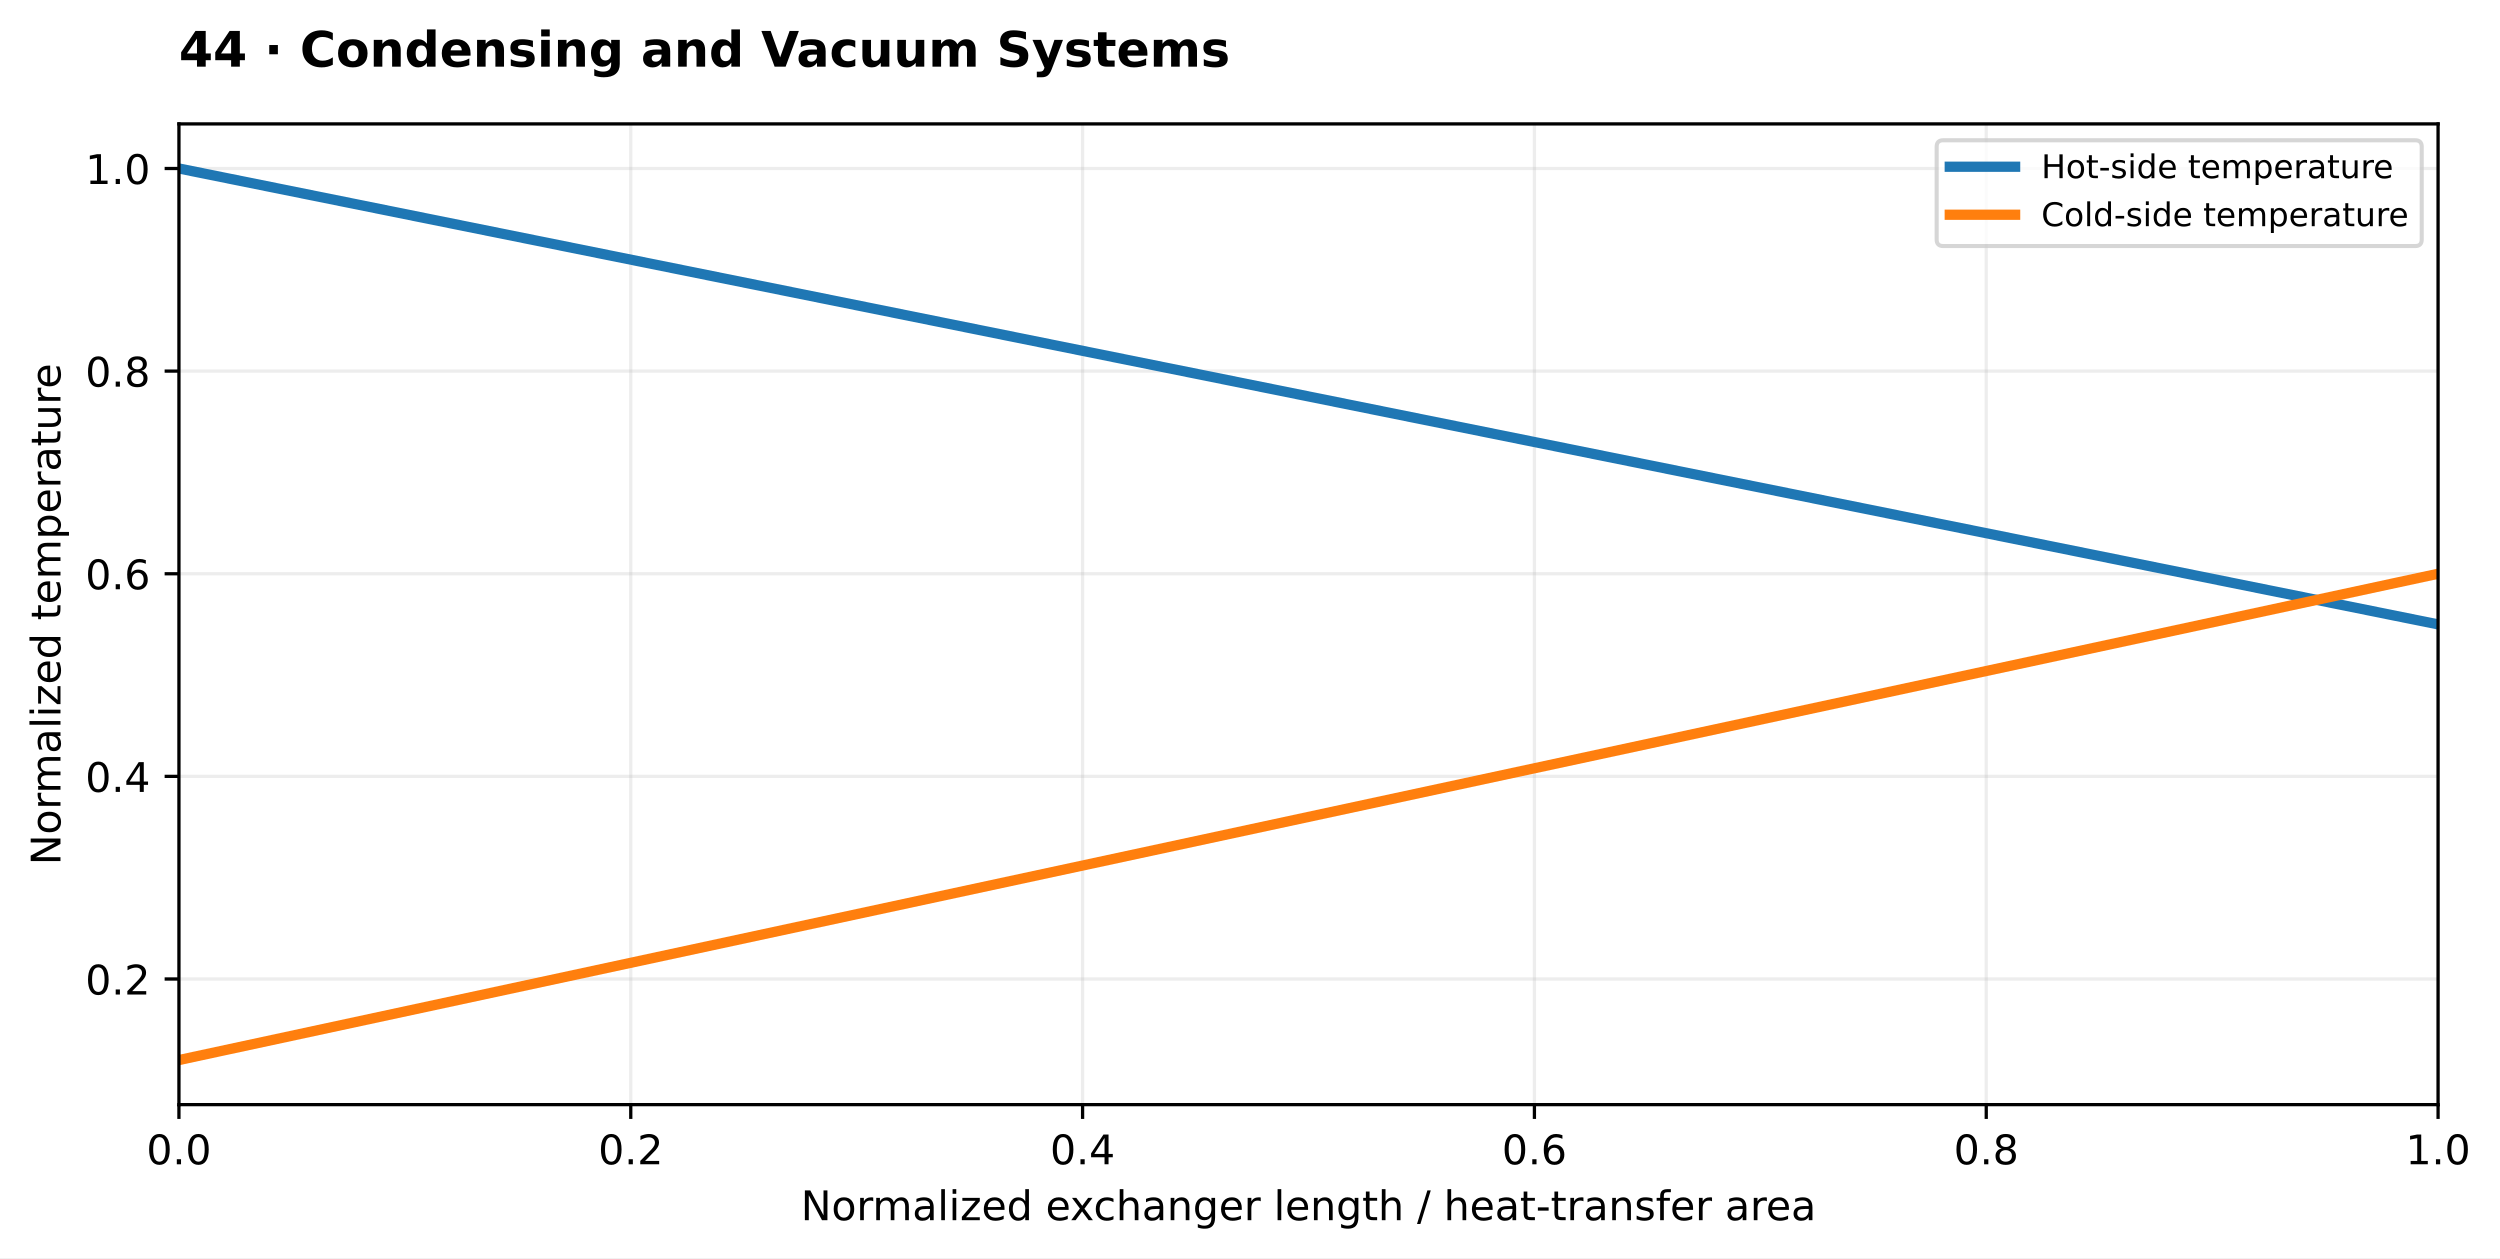
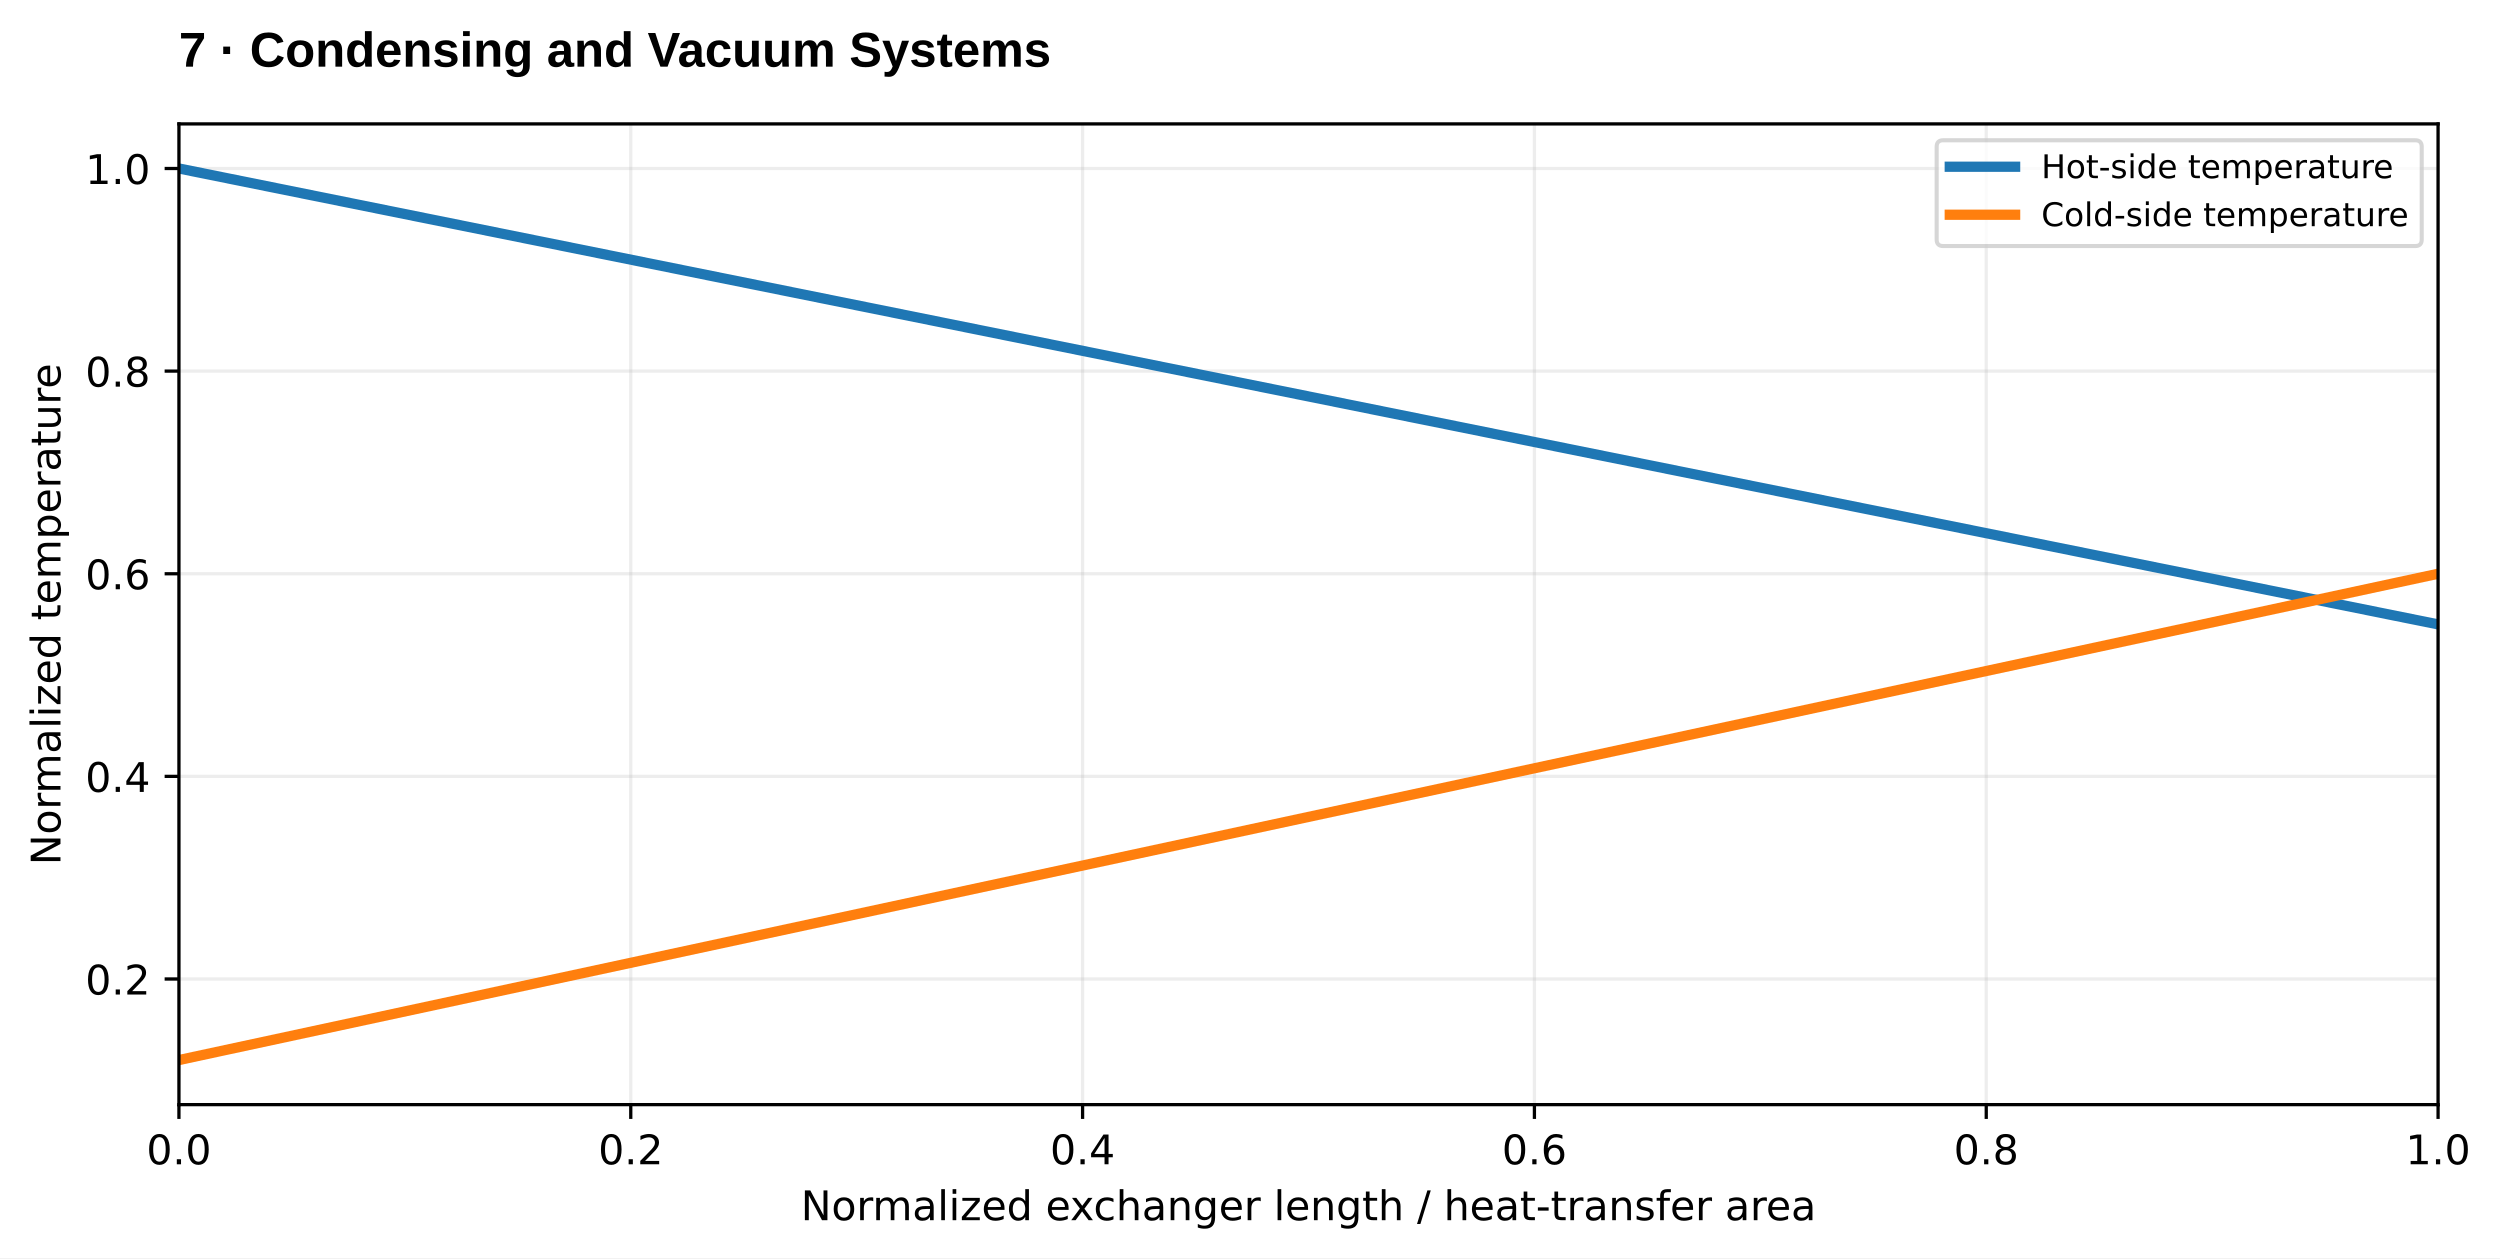
<svg xmlns="http://www.w3.org/2000/svg" xmlns:xlink="http://www.w3.org/1999/xlink" width="611.693pt" height="307.834pt" viewBox="0 0 611.693 307.834" version="1.1">
  <defs>
    <style type="text/css">*{stroke-linejoin: round; stroke-linecap: butt}</style>
  </defs>
  <g id="figure_1">
    <g id="patch_1">
      <path d="M -0 307.834  L 611.693 307.834  L 611.693 0  L -0 0  z " style="fill: #ffffff" />
    </g>
    <g id="axes_1">
      <g id="patch_2">
        <path d="M 43.781 270.278  L 596.541 270.278  L 596.541 30.318  L 43.781 30.318  z " style="fill: #ffffff" />
      </g>
      <g id="matplotlib.axis_1">
        <g id="xtick_1">
          <g id="line2d_1">
            <path d="M 43.781 270.278  L 43.781 30.318  " clip-path="url(#pd50d931dd1)" style="fill: none; stroke: #b0b0b0; stroke-opacity: 0.22; stroke-width: 0.8; stroke-linecap: square" />
          </g>
          <g id="line2d_2">
            <defs>
              <path id="ma961cf6820" d="M 0 0  L 0 3.5  " style="stroke: #000000; stroke-width: 0.8" />
            </defs>
            <g>
              <use xlink:href="#ma961cf6820" x="43.781" y="270.278" style="stroke: #000000; stroke-width: 0.8" />
            </g>
          </g>
          <g id="text_1">
            <g transform="translate(35.82969 284.8766) scale(0.1 -0.1)">
              <defs>
                <path id="DejaVuSans-30" d="M 2034 4250  Q 1547 4250 1301 3770  Q 1056 3291 1056 2328  Q 1056 1369 1301 889  Q 1547 409 2034 409  Q 2525 409 2770 889  Q 3016 1369 3016 2328  Q 3016 3291 2770 3770  Q 2525 4250 2034 4250  z M 2034 4750  Q 2819 4750 3233 4129  Q 3647 3509 3647 2328  Q 3647 1150 3233 529  Q 2819 -91 2034 -91  Q 1250 -91 836 529  Q 422 1150 422 2328  Q 422 3509 836 4129  Q 1250 4750 2034 4750  z " transform="scale(0.015625)" />
                <path id="DejaVuSans-2e" d="M 684 794  L 1344 794  L 1344 0  L 684 0  L 684 794  z " transform="scale(0.015625)" />
              </defs>
              <use xlink:href="#DejaVuSans-30" />
              <use xlink:href="#DejaVuSans-2e" transform="translate(63.62305 0)" />
              <use xlink:href="#DejaVuSans-30" transform="translate(95.41016 0)" />
            </g>
          </g>
        </g>
        <g id="xtick_2">
          <g id="line2d_3">
            <path d="M 154.333 270.278  L 154.333 30.318  " clip-path="url(#pd50d931dd1)" style="fill: none; stroke: #b0b0b0; stroke-opacity: 0.22; stroke-width: 0.8; stroke-linecap: square" />
          </g>
          <g id="line2d_4">
            <g>
              <use xlink:href="#ma961cf6820" x="154.333" y="270.278" style="stroke: #000000; stroke-width: 0.8" />
            </g>
          </g>
          <g id="text_2">
            <g transform="translate(146.3817 284.8766) scale(0.1 -0.1)">
              <defs>
                <path id="DejaVuSans-32" d="M 1228 531  L 3431 531  L 3431 0  L 469 0  L 469 531  Q 828 903 1448 1529  Q 2069 2156 2228 2338  Q 2531 2678 2651 2914  Q 2772 3150 2772 3378  Q 2772 3750 2511 3984  Q 2250 4219 1831 4219  Q 1534 4219 1204 4116  Q 875 4013 500 3803  L 500 4441  Q 881 4594 1212 4672  Q 1544 4750 1819 4750  Q 2544 4750 2975 4387  Q 3406 4025 3406 3419  Q 3406 3131 3298 2873  Q 3191 2616 2906 2266  Q 2828 2175 2409 1742  Q 1991 1309 1228 531  z " transform="scale(0.015625)" />
              </defs>
              <use xlink:href="#DejaVuSans-30" />
              <use xlink:href="#DejaVuSans-2e" transform="translate(63.62305 0)" />
              <use xlink:href="#DejaVuSans-32" transform="translate(95.41016 0)" />
            </g>
          </g>
        </g>
        <g id="xtick_3">
          <g id="line2d_5">
            <path d="M 264.885 270.278  L 264.885 30.318  " clip-path="url(#pd50d931dd1)" style="fill: none; stroke: #b0b0b0; stroke-opacity: 0.22; stroke-width: 0.8; stroke-linecap: square" />
          </g>
          <g id="line2d_6">
            <g>
              <use xlink:href="#ma961cf6820" x="264.885" y="270.278" style="stroke: #000000; stroke-width: 0.8" />
            </g>
          </g>
          <g id="text_3">
            <g transform="translate(256.9337 284.8766) scale(0.1 -0.1)">
              <defs>
                <path id="DejaVuSans-34" d="M 2419 4116  L 825 1625  L 2419 1625  L 2419 4116  z M 2253 4666  L 3047 4666  L 3047 1625  L 3713 1625  L 3713 1100  L 3047 1100  L 3047 0  L 2419 0  L 2419 1100  L 313 1100  L 313 1709  L 2253 4666  z " transform="scale(0.015625)" />
              </defs>
              <use xlink:href="#DejaVuSans-30" />
              <use xlink:href="#DejaVuSans-2e" transform="translate(63.62305 0)" />
              <use xlink:href="#DejaVuSans-34" transform="translate(95.41016 0)" />
            </g>
          </g>
        </g>
        <g id="xtick_4">
          <g id="line2d_7">
            <path d="M 375.437 270.278  L 375.437 30.318  " clip-path="url(#pd50d931dd1)" style="fill: none; stroke: #b0b0b0; stroke-opacity: 0.22; stroke-width: 0.8; stroke-linecap: square" />
          </g>
          <g id="line2d_8">
            <g>
              <use xlink:href="#ma961cf6820" x="375.437" y="270.278" style="stroke: #000000; stroke-width: 0.8" />
            </g>
          </g>
          <g id="text_4">
            <g transform="translate(367.4857 284.8766) scale(0.1 -0.1)">
              <defs>
                <path id="DejaVuSans-36" d="M 2113 2584  Q 1688 2584 1439 2293  Q 1191 2003 1191 1497  Q 1191 994 1439 701  Q 1688 409 2113 409  Q 2538 409 2786 701  Q 3034 994 3034 1497  Q 3034 2003 2786 2293  Q 2538 2584 2113 2584  z M 3366 4563  L 3366 3988  Q 3128 4100 2886 4159  Q 2644 4219 2406 4219  Q 1781 4219 1451 3797  Q 1122 3375 1075 2522  Q 1259 2794 1537 2939  Q 1816 3084 2150 3084  Q 2853 3084 3261 2657  Q 3669 2231 3669 1497  Q 3669 778 3244 343  Q 2819 -91 2113 -91  Q 1303 -91 875 529  Q 447 1150 447 2328  Q 447 3434 972 4092  Q 1497 4750 2381 4750  Q 2619 4750 2861 4703  Q 3103 4656 3366 4563  z " transform="scale(0.015625)" />
              </defs>
              <use xlink:href="#DejaVuSans-30" />
              <use xlink:href="#DejaVuSans-2e" transform="translate(63.62305 0)" />
              <use xlink:href="#DejaVuSans-36" transform="translate(95.41016 0)" />
            </g>
          </g>
        </g>
        <g id="xtick_5">
          <g id="line2d_9">
            <path d="M 485.989 270.278  L 485.989 30.318  " clip-path="url(#pd50d931dd1)" style="fill: none; stroke: #b0b0b0; stroke-opacity: 0.22; stroke-width: 0.8; stroke-linecap: square" />
          </g>
          <g id="line2d_10">
            <g>
              <use xlink:href="#ma961cf6820" x="485.989" y="270.278" style="stroke: #000000; stroke-width: 0.8" />
            </g>
          </g>
          <g id="text_5">
            <g transform="translate(478.0377 284.8766) scale(0.1 -0.1)">
              <defs>
                <path id="DejaVuSans-38" d="M 2034 2216  Q 1584 2216 1326 1975  Q 1069 1734 1069 1313  Q 1069 891 1326 650  Q 1584 409 2034 409  Q 2484 409 2743 651  Q 3003 894 3003 1313  Q 3003 1734 2745 1975  Q 2488 2216 2034 2216  z M 1403 2484  Q 997 2584 770 2862  Q 544 3141 544 3541  Q 544 4100 942 4425  Q 1341 4750 2034 4750  Q 2731 4750 3128 4425  Q 3525 4100 3525 3541  Q 3525 3141 3298 2862  Q 3072 2584 2669 2484  Q 3125 2378 3379 2068  Q 3634 1759 3634 1313  Q 3634 634 3220 271  Q 2806 -91 2034 -91  Q 1263 -91 848 271  Q 434 634 434 1313  Q 434 1759 690 2068  Q 947 2378 1403 2484  z M 1172 3481  Q 1172 3119 1398 2916  Q 1625 2713 2034 2713  Q 2441 2713 2670 2916  Q 2900 3119 2900 3481  Q 2900 3844 2670 4047  Q 2441 4250 2034 4250  Q 1625 4250 1398 4047  Q 1172 3844 1172 3481  z " transform="scale(0.015625)" />
              </defs>
              <use xlink:href="#DejaVuSans-30" />
              <use xlink:href="#DejaVuSans-2e" transform="translate(63.62305 0)" />
              <use xlink:href="#DejaVuSans-38" transform="translate(95.41016 0)" />
            </g>
          </g>
        </g>
        <g id="xtick_6">
          <g id="line2d_11">
            <path d="M 596.541 270.278  L 596.541 30.318  " clip-path="url(#pd50d931dd1)" style="fill: none; stroke: #b0b0b0; stroke-opacity: 0.22; stroke-width: 0.8; stroke-linecap: square" />
          </g>
          <g id="line2d_12">
            <g>
              <use xlink:href="#ma961cf6820" x="596.541" y="270.278" style="stroke: #000000; stroke-width: 0.8" />
            </g>
          </g>
          <g id="text_6">
            <g transform="translate(588.5897 284.8766) scale(0.1 -0.1)">
              <defs>
                <path id="DejaVuSans-31" d="M 794 531  L 1825 531  L 1825 4091  L 703 3866  L 703 4441  L 1819 4666  L 2450 4666  L 2450 531  L 3481 531  L 3481 0  L 794 0  L 794 531  z " transform="scale(0.015625)" />
              </defs>
              <use xlink:href="#DejaVuSans-31" />
              <use xlink:href="#DejaVuSans-2e" transform="translate(63.62305 0)" />
              <use xlink:href="#DejaVuSans-30" transform="translate(95.41016 0)" />
            </g>
          </g>
        </g>
        <g id="text_7">
          <g transform="translate(195.9542 298.5547) scale(0.1 -0.1)">
            <defs>
              <path id="DejaVuSans-4e" d="M 628 4666  L 1478 4666  L 3547 763  L 3547 4666  L 4159 4666  L 4159 0  L 3309 0  L 1241 3903  L 1241 0  L 628 0  L 628 4666  z " transform="scale(0.015625)" />
              <path id="DejaVuSans-6f" d="M 1959 3097  Q 1497 3097 1228 2736  Q 959 2375 959 1747  Q 959 1119 1226 758  Q 1494 397 1959 397  Q 2419 397 2687 759  Q 2956 1122 2956 1747  Q 2956 2369 2687 2733  Q 2419 3097 1959 3097  z M 1959 3584  Q 2709 3584 3137 3096  Q 3566 2609 3566 1747  Q 3566 888 3137 398  Q 2709 -91 1959 -91  Q 1206 -91 779 398  Q 353 888 353 1747  Q 353 2609 779 3096  Q 1206 3584 1959 3584  z " transform="scale(0.015625)" />
              <path id="DejaVuSans-72" d="M 2631 2963  Q 2534 3019 2420 3045  Q 2306 3072 2169 3072  Q 1681 3072 1420 2755  Q 1159 2438 1159 1844  L 1159 0  L 581 0  L 581 3500  L 1159 3500  L 1159 2956  Q 1341 3275 1631 3429  Q 1922 3584 2338 3584  Q 2397 3584 2469 3576  Q 2541 3569 2628 3553  L 2631 2963  z " transform="scale(0.015625)" />
              <path id="DejaVuSans-6d" d="M 3328 2828  Q 3544 3216 3844 3400  Q 4144 3584 4550 3584  Q 5097 3584 5394 3201  Q 5691 2819 5691 2113  L 5691 0  L 5113 0  L 5113 2094  Q 5113 2597 4934 2840  Q 4756 3084 4391 3084  Q 3944 3084 3684 2787  Q 3425 2491 3425 1978  L 3425 0  L 2847 0  L 2847 2094  Q 2847 2600 2669 2842  Q 2491 3084 2119 3084  Q 1678 3084 1418 2786  Q 1159 2488 1159 1978  L 1159 0  L 581 0  L 581 3500  L 1159 3500  L 1159 2956  Q 1356 3278 1631 3431  Q 1906 3584 2284 3584  Q 2666 3584 2933 3390  Q 3200 3197 3328 2828  z " transform="scale(0.015625)" />
              <path id="DejaVuSans-61" d="M 2194 1759  Q 1497 1759 1228 1600  Q 959 1441 959 1056  Q 959 750 1161 570  Q 1363 391 1709 391  Q 2188 391 2477 730  Q 2766 1069 2766 1631  L 2766 1759  L 2194 1759  z M 3341 1997  L 3341 0  L 2766 0  L 2766 531  Q 2569 213 2275 61  Q 1981 -91 1556 -91  Q 1019 -91 701 211  Q 384 513 384 1019  Q 384 1609 779 1909  Q 1175 2209 1959 2209  L 2766 2209  L 2766 2266  Q 2766 2663 2505 2880  Q 2244 3097 1772 3097  Q 1472 3097 1187 3025  Q 903 2953 641 2809  L 641 3341  Q 956 3463 1253 3523  Q 1550 3584 1831 3584  Q 2591 3584 2966 3190  Q 3341 2797 3341 1997  z " transform="scale(0.015625)" />
              <path id="DejaVuSans-6c" d="M 603 4863  L 1178 4863  L 1178 0  L 603 0  L 603 4863  z " transform="scale(0.015625)" />
              <path id="DejaVuSans-69" d="M 603 3500  L 1178 3500  L 1178 0  L 603 0  L 603 3500  z M 603 4863  L 1178 4863  L 1178 4134  L 603 4134  L 603 4863  z " transform="scale(0.015625)" />
              <path id="DejaVuSans-7a" d="M 353 3500  L 3084 3500  L 3084 2975  L 922 459  L 3084 459  L 3084 0  L 275 0  L 275 525  L 2438 3041  L 353 3041  L 353 3500  z " transform="scale(0.015625)" />
              <path id="DejaVuSans-65" d="M 3597 1894  L 3597 1613  L 953 1613  Q 991 1019 1311 708  Q 1631 397 2203 397  Q 2534 397 2845 478  Q 3156 559 3463 722  L 3463 178  Q 3153 47 2828 -22  Q 2503 -91 2169 -91  Q 1331 -91 842 396  Q 353 884 353 1716  Q 353 2575 817 3079  Q 1281 3584 2069 3584  Q 2775 3584 3186 3129  Q 3597 2675 3597 1894  z M 3022 2063  Q 3016 2534 2758 2815  Q 2500 3097 2075 3097  Q 1594 3097 1305 2825  Q 1016 2553 972 2059  L 3022 2063  z " transform="scale(0.015625)" />
              <path id="DejaVuSans-64" d="M 2906 2969  L 2906 4863  L 3481 4863  L 3481 0  L 2906 0  L 2906 525  Q 2725 213 2448 61  Q 2172 -91 1784 -91  Q 1150 -91 751 415  Q 353 922 353 1747  Q 353 2572 751 3078  Q 1150 3584 1784 3584  Q 2172 3584 2448 3432  Q 2725 3281 2906 2969  z M 947 1747  Q 947 1113 1208 752  Q 1469 391 1925 391  Q 2381 391 2643 752  Q 2906 1113 2906 1747  Q 2906 2381 2643 2742  Q 2381 3103 1925 3103  Q 1469 3103 1208 2742  Q 947 2381 947 1747  z " transform="scale(0.015625)" />
              <path id="DejaVuSans-20" transform="scale(0.015625)" />
              <path id="DejaVuSans-78" d="M 3513 3500  L 2247 1797  L 3578 0  L 2900 0  L 1881 1375  L 863 0  L 184 0  L 1544 1831  L 300 3500  L 978 3500  L 1906 2253  L 2834 3500  L 3513 3500  z " transform="scale(0.015625)" />
              <path id="DejaVuSans-63" d="M 3122 3366  L 3122 2828  Q 2878 2963 2633 3030  Q 2388 3097 2138 3097  Q 1578 3097 1268 2742  Q 959 2388 959 1747  Q 959 1106 1268 751  Q 1578 397 2138 397  Q 2388 397 2633 464  Q 2878 531 3122 666  L 3122 134  Q 2881 22 2623 -34  Q 2366 -91 2075 -91  Q 1284 -91 818 406  Q 353 903 353 1747  Q 353 2603 823 3093  Q 1294 3584 2113 3584  Q 2378 3584 2631 3529  Q 2884 3475 3122 3366  z " transform="scale(0.015625)" />
              <path id="DejaVuSans-68" d="M 3513 2113  L 3513 0  L 2938 0  L 2938 2094  Q 2938 2591 2744 2837  Q 2550 3084 2163 3084  Q 1697 3084 1428 2787  Q 1159 2491 1159 1978  L 1159 0  L 581 0  L 581 4863  L 1159 4863  L 1159 2956  Q 1366 3272 1645 3428  Q 1925 3584 2291 3584  Q 2894 3584 3203 3211  Q 3513 2838 3513 2113  z " transform="scale(0.015625)" />
              <path id="DejaVuSans-6e" d="M 3513 2113  L 3513 0  L 2938 0  L 2938 2094  Q 2938 2591 2744 2837  Q 2550 3084 2163 3084  Q 1697 3084 1428 2787  Q 1159 2491 1159 1978  L 1159 0  L 581 0  L 581 3500  L 1159 3500  L 1159 2956  Q 1366 3272 1645 3428  Q 1925 3584 2291 3584  Q 2894 3584 3203 3211  Q 3513 2838 3513 2113  z " transform="scale(0.015625)" />
              <path id="DejaVuSans-67" d="M 2906 1791  Q 2906 2416 2648 2759  Q 2391 3103 1925 3103  Q 1463 3103 1205 2759  Q 947 2416 947 1791  Q 947 1169 1205 825  Q 1463 481 1925 481  Q 2391 481 2648 825  Q 2906 1169 2906 1791  z M 3481 434  Q 3481 -459 3084 -895  Q 2688 -1331 1869 -1331  Q 1566 -1331 1297 -1286  Q 1028 -1241 775 -1147  L 775 -588  Q 1028 -725 1275 -790  Q 1522 -856 1778 -856  Q 2344 -856 2625 -561  Q 2906 -266 2906 331  L 2906 616  Q 2728 306 2450 153  Q 2172 0 1784 0  Q 1141 0 747 490  Q 353 981 353 1791  Q 353 2603 747 3093  Q 1141 3584 1784 3584  Q 2172 3584 2450 3431  Q 2728 3278 2906 2969  L 2906 3500  L 3481 3500  L 3481 434  z " transform="scale(0.015625)" />
              <path id="DejaVuSans-74" d="M 1172 4494  L 1172 3500  L 2356 3500  L 2356 3053  L 1172 3053  L 1172 1153  Q 1172 725 1289 603  Q 1406 481 1766 481  L 2356 481  L 2356 0  L 1766 0  Q 1100 0 847 248  Q 594 497 594 1153  L 594 3053  L 172 3053  L 172 3500  L 594 3500  L 594 4494  L 1172 4494  z " transform="scale(0.015625)" />
              <path id="DejaVuSans-2f" d="M 1625 4666  L 2156 4666  L 531 -594  L 0 -594  L 1625 4666  z " transform="scale(0.015625)" />
              <path id="DejaVuSans-2d" d="M 313 2009  L 1997 2009  L 1997 1497  L 313 1497  L 313 2009  z " transform="scale(0.015625)" />
              <path id="DejaVuSans-73" d="M 2834 3397  L 2834 2853  Q 2591 2978 2328 3040  Q 2066 3103 1784 3103  Q 1356 3103 1142 2972  Q 928 2841 928 2578  Q 928 2378 1081 2264  Q 1234 2150 1697 2047  L 1894 2003  Q 2506 1872 2764 1633  Q 3022 1394 3022 966  Q 3022 478 2636 193  Q 2250 -91 1575 -91  Q 1294 -91 989 -36  Q 684 19 347 128  L 347 722  Q 666 556 975 473  Q 1284 391 1588 391  Q 1994 391 2212 530  Q 2431 669 2431 922  Q 2431 1156 2273 1281  Q 2116 1406 1581 1522  L 1381 1569  Q 847 1681 609 1914  Q 372 2147 372 2553  Q 372 3047 722 3315  Q 1072 3584 1716 3584  Q 2034 3584 2315 3537  Q 2597 3491 2834 3397  z " transform="scale(0.015625)" />
              <path id="DejaVuSans-66" d="M 2375 4863  L 2375 4384  L 1825 4384  Q 1516 4384 1395 4259  Q 1275 4134 1275 3809  L 1275 3500  L 2222 3500  L 2222 3053  L 1275 3053  L 1275 0  L 697 0  L 697 3053  L 147 3053  L 147 3500  L 697 3500  L 697 3744  Q 697 4328 969 4595  Q 1241 4863 1831 4863  L 2375 4863  z " transform="scale(0.015625)" />
            </defs>
            <use xlink:href="#DejaVuSans-4e" />
            <use xlink:href="#DejaVuSans-6f" transform="translate(74.80469 0)" />
            <use xlink:href="#DejaVuSans-72" transform="translate(135.9863 0)" />
            <use xlink:href="#DejaVuSans-6d" transform="translate(175.3496 0)" />
            <use xlink:href="#DejaVuSans-61" transform="translate(272.7617 0)" />
            <use xlink:href="#DejaVuSans-6c" transform="translate(334.041 0)" />
            <use xlink:href="#DejaVuSans-69" transform="translate(361.8242 0)" />
            <use xlink:href="#DejaVuSans-7a" transform="translate(389.6074 0)" />
            <use xlink:href="#DejaVuSans-65" transform="translate(442.0977 0)" />
            <use xlink:href="#DejaVuSans-64" transform="translate(503.6211 0)" />
            <use xlink:href="#DejaVuSans-20" transform="translate(567.0977 0)" />
            <use xlink:href="#DejaVuSans-65" transform="translate(598.8848 0)" />
            <use xlink:href="#DejaVuSans-78" transform="translate(658.6582 0)" />
            <use xlink:href="#DejaVuSans-63" transform="translate(716.0879 0)" />
            <use xlink:href="#DejaVuSans-68" transform="translate(771.0684 0)" />
            <use xlink:href="#DejaVuSans-61" transform="translate(834.4473 0)" />
            <use xlink:href="#DejaVuSans-6e" transform="translate(895.7266 0)" />
            <use xlink:href="#DejaVuSans-67" transform="translate(959.1055 0)" />
            <use xlink:href="#DejaVuSans-65" transform="translate(1022.582 0)" />
            <use xlink:href="#DejaVuSans-72" transform="translate(1084.105 0)" />
            <use xlink:href="#DejaVuSans-20" transform="translate(1125.219 0)" />
            <use xlink:href="#DejaVuSans-6c" transform="translate(1157.006 0)" />
            <use xlink:href="#DejaVuSans-65" transform="translate(1184.789 0)" />
            <use xlink:href="#DejaVuSans-6e" transform="translate(1246.312 0)" />
            <use xlink:href="#DejaVuSans-67" transform="translate(1309.691 0)" />
            <use xlink:href="#DejaVuSans-74" transform="translate(1373.168 0)" />
            <use xlink:href="#DejaVuSans-68" transform="translate(1412.377 0)" />
            <use xlink:href="#DejaVuSans-20" transform="translate(1475.756 0)" />
            <use xlink:href="#DejaVuSans-2f" transform="translate(1507.543 0)" />
            <use xlink:href="#DejaVuSans-20" transform="translate(1541.234 0)" />
            <use xlink:href="#DejaVuSans-68" transform="translate(1573.021 0)" />
            <use xlink:href="#DejaVuSans-65" transform="translate(1636.4 0)" />
            <use xlink:href="#DejaVuSans-61" transform="translate(1697.924 0)" />
            <use xlink:href="#DejaVuSans-74" transform="translate(1759.203 0)" />
            <use xlink:href="#DejaVuSans-2d" transform="translate(1798.412 0)" />
            <use xlink:href="#DejaVuSans-74" transform="translate(1834.496 0)" />
            <use xlink:href="#DejaVuSans-72" transform="translate(1873.705 0)" />
            <use xlink:href="#DejaVuSans-61" transform="translate(1914.818 0)" />
            <use xlink:href="#DejaVuSans-6e" transform="translate(1976.098 0)" />
            <use xlink:href="#DejaVuSans-73" transform="translate(2039.477 0)" />
            <use xlink:href="#DejaVuSans-66" transform="translate(2091.576 0)" />
            <use xlink:href="#DejaVuSans-65" transform="translate(2126.781 0)" />
            <use xlink:href="#DejaVuSans-72" transform="translate(2188.305 0)" />
            <use xlink:href="#DejaVuSans-20" transform="translate(2229.418 0)" />
            <use xlink:href="#DejaVuSans-61" transform="translate(2261.205 0)" />
            <use xlink:href="#DejaVuSans-72" transform="translate(2322.484 0)" />
            <use xlink:href="#DejaVuSans-65" transform="translate(2361.348 0)" />
            <use xlink:href="#DejaVuSans-61" transform="translate(2422.871 0)" />
          </g>
        </g>
      </g>
      <g id="matplotlib.axis_2">
        <g id="ytick_1">
          <g id="line2d_13">
            <path d="M 43.781 239.539  L 596.541 239.539  " clip-path="url(#pd50d931dd1)" style="fill: none; stroke: #b0b0b0; stroke-opacity: 0.22; stroke-width: 0.8; stroke-linecap: square" />
          </g>
          <g id="line2d_14">
            <defs>
              <path id="m1323140295" d="M 0 0  L -3.5 0  " style="stroke: #000000; stroke-width: 0.8" />
            </defs>
            <g>
              <use xlink:href="#m1323140295" x="43.781" y="239.539" style="stroke: #000000; stroke-width: 0.8" />
            </g>
          </g>
          <g id="text_8">
            <g transform="translate(20.87813 243.3387) scale(0.1 -0.1)">
              <use xlink:href="#DejaVuSans-30" />
              <use xlink:href="#DejaVuSans-2e" transform="translate(63.62305 0)" />
              <use xlink:href="#DejaVuSans-32" transform="translate(95.41016 0)" />
            </g>
          </g>
        </g>
        <g id="ytick_2">
          <g id="line2d_15">
            <path d="M 43.781 189.961  L 596.541 189.961  " clip-path="url(#pd50d931dd1)" style="fill: none; stroke: #b0b0b0; stroke-opacity: 0.22; stroke-width: 0.8; stroke-linecap: square" />
          </g>
          <g id="line2d_16">
            <g>
              <use xlink:href="#m1323140295" x="43.781" y="189.961" style="stroke: #000000; stroke-width: 0.8" />
            </g>
          </g>
          <g id="text_9">
            <g transform="translate(20.87813 193.7602) scale(0.1 -0.1)">
              <use xlink:href="#DejaVuSans-30" />
              <use xlink:href="#DejaVuSans-2e" transform="translate(63.62305 0)" />
              <use xlink:href="#DejaVuSans-34" transform="translate(95.41016 0)" />
            </g>
          </g>
        </g>
        <g id="ytick_3">
          <g id="line2d_17">
            <path d="M 43.781 140.382  L 596.541 140.382  " clip-path="url(#pd50d931dd1)" style="fill: none; stroke: #b0b0b0; stroke-opacity: 0.22; stroke-width: 0.8; stroke-linecap: square" />
          </g>
          <g id="line2d_18">
            <g>
              <use xlink:href="#m1323140295" x="43.781" y="140.382" style="stroke: #000000; stroke-width: 0.8" />
            </g>
          </g>
          <g id="text_10">
            <g transform="translate(20.87813 144.1816) scale(0.1 -0.1)">
              <use xlink:href="#DejaVuSans-30" />
              <use xlink:href="#DejaVuSans-2e" transform="translate(63.62305 0)" />
              <use xlink:href="#DejaVuSans-36" transform="translate(95.41016 0)" />
            </g>
          </g>
        </g>
        <g id="ytick_4">
          <g id="line2d_19">
            <path d="M 43.781 90.804  L 596.541 90.804  " clip-path="url(#pd50d931dd1)" style="fill: none; stroke: #b0b0b0; stroke-opacity: 0.22; stroke-width: 0.8; stroke-linecap: square" />
          </g>
          <g id="line2d_20">
            <g>
              <use xlink:href="#m1323140295" x="43.781" y="90.804" style="stroke: #000000; stroke-width: 0.8" />
            </g>
          </g>
          <g id="text_11">
            <g transform="translate(20.87813 94.60313) scale(0.1 -0.1)">
              <use xlink:href="#DejaVuSans-30" />
              <use xlink:href="#DejaVuSans-2e" transform="translate(63.62305 0)" />
              <use xlink:href="#DejaVuSans-38" transform="translate(95.41016 0)" />
            </g>
          </g>
        </g>
        <g id="ytick_5">
          <g id="line2d_21">
            <path d="M 43.781 41.225  L 596.541 41.225  " clip-path="url(#pd50d931dd1)" style="fill: none; stroke: #b0b0b0; stroke-opacity: 0.22; stroke-width: 0.8; stroke-linecap: square" />
          </g>
          <g id="line2d_22">
            <g>
              <use xlink:href="#m1323140295" x="43.781" y="41.225" style="stroke: #000000; stroke-width: 0.8" />
            </g>
          </g>
          <g id="text_12">
            <g transform="translate(20.87813 45.02462) scale(0.1 -0.1)">
              <use xlink:href="#DejaVuSans-31" />
              <use xlink:href="#DejaVuSans-2e" transform="translate(63.62305 0)" />
              <use xlink:href="#DejaVuSans-30" transform="translate(95.41016 0)" />
            </g>
          </g>
        </g>
        <g id="text_13">
          <g transform="translate(14.79844 211.6684) rotate(-90) scale(0.1 -0.1)">
            <defs>
              <path id="DejaVuSans-70" d="M 1159 525  L 1159 -1331  L 581 -1331  L 581 3500  L 1159 3500  L 1159 2969  Q 1341 3281 1617 3432  Q 1894 3584 2278 3584  Q 2916 3584 3314 3078  Q 3713 2572 3713 1747  Q 3713 922 3314 415  Q 2916 -91 2278 -91  Q 1894 -91 1617 61  Q 1341 213 1159 525  z M 3116 1747  Q 3116 2381 2855 2742  Q 2594 3103 2138 3103  Q 1681 3103 1420 2742  Q 1159 2381 1159 1747  Q 1159 1113 1420 752  Q 1681 391 2138 391  Q 2594 391 2855 752  Q 3116 1113 3116 1747  z " transform="scale(0.015625)" />
              <path id="DejaVuSans-75" d="M 544 1381  L 544 3500  L 1119 3500  L 1119 1403  Q 1119 906 1312 657  Q 1506 409 1894 409  Q 2359 409 2629 706  Q 2900 1003 2900 1516  L 2900 3500  L 3475 3500  L 3475 0  L 2900 0  L 2900 538  Q 2691 219 2414 64  Q 2138 -91 1772 -91  Q 1169 -91 856 284  Q 544 659 544 1381  z M 1991 3584  L 1991 3584  z " transform="scale(0.015625)" />
            </defs>
            <use xlink:href="#DejaVuSans-4e" />
            <use xlink:href="#DejaVuSans-6f" transform="translate(74.80469 0)" />
            <use xlink:href="#DejaVuSans-72" transform="translate(135.9863 0)" />
            <use xlink:href="#DejaVuSans-6d" transform="translate(175.3496 0)" />
            <use xlink:href="#DejaVuSans-61" transform="translate(272.7617 0)" />
            <use xlink:href="#DejaVuSans-6c" transform="translate(334.041 0)" />
            <use xlink:href="#DejaVuSans-69" transform="translate(361.8242 0)" />
            <use xlink:href="#DejaVuSans-7a" transform="translate(389.6074 0)" />
            <use xlink:href="#DejaVuSans-65" transform="translate(442.0977 0)" />
            <use xlink:href="#DejaVuSans-64" transform="translate(503.6211 0)" />
            <use xlink:href="#DejaVuSans-20" transform="translate(567.0977 0)" />
            <use xlink:href="#DejaVuSans-74" transform="translate(598.8848 0)" />
            <use xlink:href="#DejaVuSans-65" transform="translate(638.0938 0)" />
            <use xlink:href="#DejaVuSans-6d" transform="translate(699.6172 0)" />
            <use xlink:href="#DejaVuSans-70" transform="translate(797.0293 0)" />
            <use xlink:href="#DejaVuSans-65" transform="translate(860.5059 0)" />
            <use xlink:href="#DejaVuSans-72" transform="translate(922.0293 0)" />
            <use xlink:href="#DejaVuSans-61" transform="translate(963.1426 0)" />
            <use xlink:href="#DejaVuSans-74" transform="translate(1024.422 0)" />
            <use xlink:href="#DejaVuSans-75" transform="translate(1063.631 0)" />
            <use xlink:href="#DejaVuSans-72" transform="translate(1127.01 0)" />
            <use xlink:href="#DejaVuSans-65" transform="translate(1165.873 0)" />
          </g>
        </g>
      </g>
      <g id="line2d_23">
        <path d="M 43.781 41.225  L 596.541 152.777  L 596.541 152.777  " clip-path="url(#pd50d931dd1)" style="fill: none; stroke: #1f77b4; stroke-width: 2.5; stroke-linecap: square" />
      </g>
      <g id="line2d_24">
        <path d="M 43.781 259.371  L 596.541 140.382  L 596.541 140.382  " clip-path="url(#pd50d931dd1)" style="fill: none; stroke: #ff7f0e; stroke-width: 2.5; stroke-linecap: square" />
      </g>
      <g id="patch_3">
        <path d="M 43.781 270.278  L 43.781 30.318  " style="fill: none; stroke: #000000; stroke-width: 0.8; stroke-linejoin: miter; stroke-linecap: square" />
      </g>
      <g id="patch_4">
        <path d="M 596.541 270.278  L 596.541 30.318  " style="fill: none; stroke: #000000; stroke-width: 0.8; stroke-linejoin: miter; stroke-linecap: square" />
      </g>
      <g id="patch_5">
        <path d="M 43.781 270.278  L 596.541 270.278  " style="fill: none; stroke: #000000; stroke-width: 0.8; stroke-linejoin: miter; stroke-linecap: square" />
      </g>
      <g id="patch_6">
        <path d="M 43.781 30.318  L 596.541 30.318  " style="fill: none; stroke: #000000; stroke-width: 0.8; stroke-linejoin: miter; stroke-linecap: square" />
      </g>
      <g id="text_14">
-         <g transform="translate(43.78125 16.31812) scale(0.12 -0.12)">
+         <text x="43.781" y="16.318" font-family="Arial, sans-serif" font-size="12" font-weight="bold">7 · Condensing and Vacuum Systems</text>
+         <g visibility="hidden" transform="translate(43.78125 16.31812) scale(0.12 -0.12)">
          <defs>
            <path id="DejaVuSans-Bold-34" d="M 2356 3675  L 1038 1722  L 2356 1722  L 2356 3675  z M 2156 4666  L 3494 4666  L 3494 1722  L 4159 1722  L 4159 850  L 3494 850  L 3494 0  L 2356 0  L 2356 850  L 288 850  L 288 1881  L 2156 4666  z " transform="scale(0.015625)" />
            <path id="DejaVuSans-Bold-20" transform="scale(0.015625)" />
            <path id="DejaVuSans-Bold-b7" d="M 653 2828  L 1778 2828  L 1778 1619  L 653 1619  L 653 2828  z " transform="scale(0.015625)" />
            <path id="DejaVuSans-Bold-43" d="M 4288 256  Q 3956 84 3597 -3  Q 3238 -91 2847 -91  Q 1681 -91 1000 561  Q 319 1213 319 2328  Q 319 3447 1000 4098  Q 1681 4750 2847 4750  Q 3238 4750 3597 4662  Q 3956 4575 4288 4403  L 4288 3438  Q 3953 3666 3628 3772  Q 3303 3878 2944 3878  Q 2300 3878 1931 3465  Q 1563 3053 1563 2328  Q 1563 1606 1931 1193  Q 2300 781 2944 781  Q 3303 781 3628 887  Q 3953 994 4288 1222  L 4288 256  z " transform="scale(0.015625)" />
            <path id="DejaVuSans-Bold-6f" d="M 2203 2784  Q 1831 2784 1636 2517  Q 1441 2250 1441 1747  Q 1441 1244 1636 976  Q 1831 709 2203 709  Q 2569 709 2762 976  Q 2956 1244 2956 1747  Q 2956 2250 2762 2517  Q 2569 2784 2203 2784  z M 2203 3584  Q 3106 3584 3614 3096  Q 4122 2609 4122 1747  Q 4122 884 3614 396  Q 3106 -91 2203 -91  Q 1297 -91 786 396  Q 275 884 275 1747  Q 275 2609 786 3096  Q 1297 3584 2203 3584  z " transform="scale(0.015625)" />
            <path id="DejaVuSans-Bold-6e" d="M 4056 2131  L 4056 0  L 2931 0  L 2931 347  L 2931 1631  Q 2931 2084 2911 2256  Q 2891 2428 2841 2509  Q 2775 2619 2662 2680  Q 2550 2741 2406 2741  Q 2056 2741 1856 2470  Q 1656 2200 1656 1722  L 1656 0  L 538 0  L 538 3500  L 1656 3500  L 1656 2988  Q 1909 3294 2193 3439  Q 2478 3584 2822 3584  Q 3428 3584 3742 3212  Q 4056 2841 4056 2131  z " transform="scale(0.015625)" />
            <path id="DejaVuSans-Bold-64" d="M 2919 2988  L 2919 4863  L 4044 4863  L 4044 0  L 2919 0  L 2919 506  Q 2688 197 2409 53  Q 2131 -91 1766 -91  Q 1119 -91 703 423  Q 288 938 288 1747  Q 288 2556 703 3070  Q 1119 3584 1766 3584  Q 2128 3584 2408 3439  Q 2688 3294 2919 2988  z M 2181 722  Q 2541 722 2730 984  Q 2919 1247 2919 1747  Q 2919 2247 2730 2509  Q 2541 2772 2181 2772  Q 1825 2772 1636 2509  Q 1447 2247 1447 1747  Q 1447 1247 1636 984  Q 1825 722 2181 722  z " transform="scale(0.015625)" />
            <path id="DejaVuSans-Bold-65" d="M 4031 1759  L 4031 1441  L 1416 1441  Q 1456 1047 1700 850  Q 1944 653 2381 653  Q 2734 653 3104 758  Q 3475 863 3866 1075  L 3866 213  Q 3469 63 3072 -14  Q 2675 -91 2278 -91  Q 1328 -91 801 392  Q 275 875 275 1747  Q 275 2603 792 3093  Q 1309 3584 2216 3584  Q 3041 3584 3536 3087  Q 4031 2591 4031 1759  z M 2881 2131  Q 2881 2450 2695 2645  Q 2509 2841 2209 2841  Q 1884 2841 1681 2658  Q 1478 2475 1428 2131  L 2881 2131  z " transform="scale(0.015625)" />
            <path id="DejaVuSans-Bold-73" d="M 3272 3391  L 3272 2541  Q 2913 2691 2578 2766  Q 2244 2841 1947 2841  Q 1628 2841 1473 2761  Q 1319 2681 1319 2516  Q 1319 2381 1436 2309  Q 1553 2238 1856 2203  L 2053 2175  Q 2913 2066 3209 1816  Q 3506 1566 3506 1031  Q 3506 472 3093 190  Q 2681 -91 1863 -91  Q 1516 -91 1145 -36  Q 775 19 384 128  L 384 978  Q 719 816 1070 734  Q 1422 653 1784 653  Q 2113 653 2278 743  Q 2444 834 2444 1013  Q 2444 1163 2330 1236  Q 2216 1309 1875 1350  L 1678 1375  Q 931 1469 631 1722  Q 331 1975 331 2491  Q 331 3047 712 3315  Q 1094 3584 1881 3584  Q 2191 3584 2531 3537  Q 2872 3491 3272 3391  z " transform="scale(0.015625)" />
            <path id="DejaVuSans-Bold-69" d="M 538 3500  L 1656 3500  L 1656 0  L 538 0  L 538 3500  z M 538 4863  L 1656 4863  L 1656 3950  L 538 3950  L 538 4863  z " transform="scale(0.015625)" />
            <path id="DejaVuSans-Bold-67" d="M 2919 594  Q 2688 288 2409 144  Q 2131 0 1766 0  Q 1125 0 706 504  Q 288 1009 288 1791  Q 288 2575 706 3076  Q 1125 3578 1766 3578  Q 2131 3578 2409 3434  Q 2688 3291 2919 2981  L 2919 3500  L 4044 3500  L 4044 353  Q 4044 -491 3511 -936  Q 2978 -1381 1966 -1381  Q 1638 -1381 1331 -1331  Q 1025 -1281 716 -1178  L 716 -306  Q 1009 -475 1290 -558  Q 1572 -641 1856 -641  Q 2406 -641 2662 -400  Q 2919 -159 2919 353  L 2919 594  z M 2181 2772  Q 1834 2772 1640 2515  Q 1447 2259 1447 1791  Q 1447 1309 1634 1061  Q 1822 813 2181 813  Q 2531 813 2725 1069  Q 2919 1325 2919 1791  Q 2919 2259 2725 2515  Q 2531 2772 2181 2772  z " transform="scale(0.015625)" />
            <path id="DejaVuSans-Bold-61" d="M 2106 1575  Q 1756 1575 1579 1456  Q 1403 1338 1403 1106  Q 1403 894 1545 773  Q 1688 653 1941 653  Q 2256 653 2472 879  Q 2688 1106 2688 1447  L 2688 1575  L 2106 1575  z M 3816 1997  L 3816 0  L 2688 0  L 2688 519  Q 2463 200 2181 54  Q 1900 -91 1497 -91  Q 953 -91 614 226  Q 275 544 275 1050  Q 275 1666 698 1953  Q 1122 2241 2028 2241  L 2688 2241  L 2688 2328  Q 2688 2594 2478 2717  Q 2269 2841 1825 2841  Q 1466 2841 1156 2769  Q 847 2697 581 2553  L 581 3406  Q 941 3494 1303 3539  Q 1666 3584 2028 3584  Q 2975 3584 3395 3211  Q 3816 2838 3816 1997  z " transform="scale(0.015625)" />
            <path id="DejaVuSans-Bold-56" d="M 31 4666  L 1241 4666  L 2478 1222  L 3713 4666  L 4922 4666  L 3194 0  L 1759 0  L 31 4666  z " transform="scale(0.015625)" />
            <path id="DejaVuSans-Bold-63" d="M 3366 3391  L 3366 2478  Q 3138 2634 2908 2709  Q 2678 2784 2431 2784  Q 1963 2784 1702 2511  Q 1441 2238 1441 1747  Q 1441 1256 1702 982  Q 1963 709 2431 709  Q 2694 709 2930 787  Q 3166 866 3366 1019  L 3366 103  Q 3103 6 2833 -42  Q 2563 -91 2291 -91  Q 1344 -91 809 395  Q 275 881 275 1747  Q 275 2613 809 3098  Q 1344 3584 2291 3584  Q 2566 3584 2833 3536  Q 3100 3488 3366 3391  z " transform="scale(0.015625)" />
            <path id="DejaVuSans-Bold-75" d="M 500 1363  L 500 3500  L 1625 3500  L 1625 3150  Q 1625 2866 1622 2436  Q 1619 2006 1619 1863  Q 1619 1441 1641 1255  Q 1663 1069 1716 984  Q 1784 875 1895 815  Q 2006 756 2150 756  Q 2500 756 2700 1025  Q 2900 1294 2900 1772  L 2900 3500  L 4019 3500  L 4019 0  L 2900 0  L 2900 506  Q 2647 200 2364 54  Q 2081 -91 1741 -91  Q 1134 -91 817 281  Q 500 653 500 1363  z " transform="scale(0.015625)" />
            <path id="DejaVuSans-Bold-6d" d="M 3781 2919  Q 3994 3244 4286 3414  Q 4578 3584 4928 3584  Q 5531 3584 5847 3212  Q 6163 2841 6163 2131  L 6163 0  L 5038 0  L 5038 1825  Q 5041 1866 5042 1909  Q 5044 1953 5044 2034  Q 5044 2406 4934 2573  Q 4825 2741 4581 2741  Q 4263 2741 4089 2478  Q 3916 2216 3909 1719  L 3909 0  L 2784 0  L 2784 1825  Q 2784 2406 2684 2573  Q 2584 2741 2328 2741  Q 2006 2741 1831 2477  Q 1656 2213 1656 1722  L 1656 0  L 531 0  L 531 3500  L 1656 3500  L 1656 2988  Q 1863 3284 2130 3434  Q 2397 3584 2719 3584  Q 3081 3584 3359 3409  Q 3638 3234 3781 2919  z " transform="scale(0.015625)" />
            <path id="DejaVuSans-Bold-53" d="M 3834 4519  L 3834 3531  Q 3450 3703 3084 3790  Q 2719 3878 2394 3878  Q 1963 3878 1756 3759  Q 1550 3641 1550 3391  Q 1550 3203 1689 3098  Q 1828 2994 2194 2919  L 2706 2816  Q 3484 2659 3812 2340  Q 4141 2022 4141 1434  Q 4141 663 3683 286  Q 3225 -91 2284 -91  Q 1841 -91 1394 -6  Q 947 78 500 244  L 500 1259  Q 947 1022 1364 901  Q 1781 781 2169 781  Q 2563 781 2772 912  Q 2981 1044 2981 1288  Q 2981 1506 2839 1625  Q 2697 1744 2272 1838  L 1806 1941  Q 1106 2091 782 2419  Q 459 2747 459 3303  Q 459 4000 909 4375  Q 1359 4750 2203 4750  Q 2588 4750 2994 4692  Q 3400 4634 3834 4519  z " transform="scale(0.015625)" />
            <path id="DejaVuSans-Bold-79" d="M 78 3500  L 1197 3500  L 2138 1125  L 2938 3500  L 4056 3500  L 2584 -331  Q 2363 -916 2067 -1148  Q 1772 -1381 1288 -1381  L 641 -1381  L 641 -647  L 991 -647  Q 1275 -647 1404 -556  Q 1534 -466 1606 -231  L 1638 -134  L 78 3500  z " transform="scale(0.015625)" />
            <path id="DejaVuSans-Bold-74" d="M 1759 4494  L 1759 3500  L 2913 3500  L 2913 2700  L 1759 2700  L 1759 1216  Q 1759 972 1856 886  Q 1953 800 2241 800  L 2816 800  L 2816 0  L 1856 0  Q 1194 0 917 276  Q 641 553 641 1216  L 641 2700  L 84 2700  L 84 3500  L 641 3500  L 641 4494  L 1759 4494  z " transform="scale(0.015625)" />
          </defs>
          <use xlink:href="#DejaVuSans-Bold-34" />
          <use xlink:href="#DejaVuSans-Bold-34" transform="translate(69.58008 0)" />
          <use xlink:href="#DejaVuSans-Bold-20" transform="translate(139.1602 0)" />
          <use xlink:href="#DejaVuSans-Bold-b7" transform="translate(173.9746 0)" />
          <use xlink:href="#DejaVuSans-Bold-20" transform="translate(211.9629 0)" />
          <use xlink:href="#DejaVuSans-Bold-43" transform="translate(246.7773 0)" />
          <use xlink:href="#DejaVuSans-Bold-6f" transform="translate(320.166 0)" />
          <use xlink:href="#DejaVuSans-Bold-6e" transform="translate(388.8672 0)" />
          <use xlink:href="#DejaVuSans-Bold-64" transform="translate(460.0586 0)" />
          <use xlink:href="#DejaVuSans-Bold-65" transform="translate(531.6406 0)" />
          <use xlink:href="#DejaVuSans-Bold-6e" transform="translate(599.4629 0)" />
          <use xlink:href="#DejaVuSans-Bold-73" transform="translate(670.6543 0)" />
          <use xlink:href="#DejaVuSans-Bold-69" transform="translate(730.1758 0)" />
          <use xlink:href="#DejaVuSans-Bold-6e" transform="translate(764.4531 0)" />
          <use xlink:href="#DejaVuSans-Bold-67" transform="translate(835.6445 0)" />
          <use xlink:href="#DejaVuSans-Bold-20" transform="translate(907.2266 0)" />
          <use xlink:href="#DejaVuSans-Bold-61" transform="translate(942.041 0)" />
          <use xlink:href="#DejaVuSans-Bold-6e" transform="translate(1009.521 0)" />
          <use xlink:href="#DejaVuSans-Bold-64" transform="translate(1080.713 0)" />
          <use xlink:href="#DejaVuSans-Bold-20" transform="translate(1152.295 0)" />
          <use xlink:href="#DejaVuSans-Bold-56" transform="translate(1187.109 0)" />
          <use xlink:href="#DejaVuSans-Bold-61" transform="translate(1259.002 0)" />
          <use xlink:href="#DejaVuSans-Bold-63" transform="translate(1326.482 0)" />
          <use xlink:href="#DejaVuSans-Bold-75" transform="translate(1385.76 0)" />
          <use xlink:href="#DejaVuSans-Bold-75" transform="translate(1456.951 0)" />
          <use xlink:href="#DejaVuSans-Bold-6d" transform="translate(1528.143 0)" />
          <use xlink:href="#DejaVuSans-Bold-20" transform="translate(1632.342 0)" />
          <use xlink:href="#DejaVuSans-Bold-53" transform="translate(1667.156 0)" />
          <use xlink:href="#DejaVuSans-Bold-79" transform="translate(1739.178 0)" />
          <use xlink:href="#DejaVuSans-Bold-73" transform="translate(1804.363 0)" />
          <use xlink:href="#DejaVuSans-Bold-74" transform="translate(1863.885 0)" />
          <use xlink:href="#DejaVuSans-Bold-65" transform="translate(1911.688 0)" />
          <use xlink:href="#DejaVuSans-Bold-6d" transform="translate(1979.51 0)" />
          <use xlink:href="#DejaVuSans-Bold-73" transform="translate(2083.709 0)" />
        </g>
      </g>
      <g id="legend_1">
        <g id="patch_7">
          <path d="M 475.457 60.203  L 590.941 60.203  Q 592.541 60.203 592.541 58.603  L 592.541 35.918  Q 592.541 34.318 590.941 34.318  L 475.457 34.318  Q 473.858 34.318 473.858 35.918  L 473.858 58.603  Q 473.858 60.203 475.457 60.203  z " style="fill: #ffffff; opacity: 0.8; stroke: #cccccc; stroke-linejoin: miter" />
        </g>
        <g id="line2d_25">
          <path d="M 477.058 40.797  L 485.058 40.797  L 493.058 40.797  " style="fill: none; stroke: #1f77b4; stroke-width: 2.5; stroke-linecap: square" />
        </g>
        <g id="text_15">
          <g transform="translate(499.4575 43.59687) scale(0.08 -0.08)">
            <defs>
              <path id="DejaVuSans-48" d="M 628 4666  L 1259 4666  L 1259 2753  L 3553 2753  L 3553 4666  L 4184 4666  L 4184 0  L 3553 0  L 3553 2222  L 1259 2222  L 1259 0  L 628 0  L 628 4666  z " transform="scale(0.015625)" />
            </defs>
            <use xlink:href="#DejaVuSans-48" />
            <use xlink:href="#DejaVuSans-6f" transform="translate(75.19531 0)" />
            <use xlink:href="#DejaVuSans-74" transform="translate(136.377 0)" />
            <use xlink:href="#DejaVuSans-2d" transform="translate(175.5859 0)" />
            <use xlink:href="#DejaVuSans-73" transform="translate(211.6699 0)" />
            <use xlink:href="#DejaVuSans-69" transform="translate(263.7695 0)" />
            <use xlink:href="#DejaVuSans-64" transform="translate(291.5527 0)" />
            <use xlink:href="#DejaVuSans-65" transform="translate(355.0293 0)" />
            <use xlink:href="#DejaVuSans-20" transform="translate(416.5527 0)" />
            <use xlink:href="#DejaVuSans-74" transform="translate(448.3398 0)" />
            <use xlink:href="#DejaVuSans-65" transform="translate(487.5488 0)" />
            <use xlink:href="#DejaVuSans-6d" transform="translate(549.0723 0)" />
            <use xlink:href="#DejaVuSans-70" transform="translate(646.4844 0)" />
            <use xlink:href="#DejaVuSans-65" transform="translate(709.9609 0)" />
            <use xlink:href="#DejaVuSans-72" transform="translate(771.4844 0)" />
            <use xlink:href="#DejaVuSans-61" transform="translate(812.5977 0)" />
            <use xlink:href="#DejaVuSans-74" transform="translate(873.877 0)" />
            <use xlink:href="#DejaVuSans-75" transform="translate(913.0859 0)" />
            <use xlink:href="#DejaVuSans-72" transform="translate(976.4648 0)" />
            <use xlink:href="#DejaVuSans-65" transform="translate(1015.328 0)" />
          </g>
        </g>
        <g id="line2d_26">
          <path d="M 477.058 52.539  L 485.058 52.539  L 493.058 52.539  " style="fill: none; stroke: #ff7f0e; stroke-width: 2.5; stroke-linecap: square" />
        </g>
        <g id="text_16">
          <g transform="translate(499.4575 55.33937) scale(0.08 -0.08)">
            <defs>
              <path id="DejaVuSans-43" d="M 4122 4306  L 4122 3641  Q 3803 3938 3442 4084  Q 3081 4231 2675 4231  Q 1875 4231 1450 3742  Q 1025 3253 1025 2328  Q 1025 1406 1450 917  Q 1875 428 2675 428  Q 3081 428 3442 575  Q 3803 722 4122 1019  L 4122 359  Q 3791 134 3420 21  Q 3050 -91 2638 -91  Q 1578 -91 968 557  Q 359 1206 359 2328  Q 359 3453 968 4101  Q 1578 4750 2638 4750  Q 3056 4750 3426 4639  Q 3797 4528 4122 4306  z " transform="scale(0.015625)" />
            </defs>
            <use xlink:href="#DejaVuSans-43" />
            <use xlink:href="#DejaVuSans-6f" transform="translate(69.82422 0)" />
            <use xlink:href="#DejaVuSans-6c" transform="translate(131.0059 0)" />
            <use xlink:href="#DejaVuSans-64" transform="translate(158.7891 0)" />
            <use xlink:href="#DejaVuSans-2d" transform="translate(222.2656 0)" />
            <use xlink:href="#DejaVuSans-73" transform="translate(258.3496 0)" />
            <use xlink:href="#DejaVuSans-69" transform="translate(310.4492 0)" />
            <use xlink:href="#DejaVuSans-64" transform="translate(338.2324 0)" />
            <use xlink:href="#DejaVuSans-65" transform="translate(401.709 0)" />
            <use xlink:href="#DejaVuSans-20" transform="translate(463.2324 0)" />
            <use xlink:href="#DejaVuSans-74" transform="translate(495.0195 0)" />
            <use xlink:href="#DejaVuSans-65" transform="translate(534.2285 0)" />
            <use xlink:href="#DejaVuSans-6d" transform="translate(595.752 0)" />
            <use xlink:href="#DejaVuSans-70" transform="translate(693.1641 0)" />
            <use xlink:href="#DejaVuSans-65" transform="translate(756.6406 0)" />
            <use xlink:href="#DejaVuSans-72" transform="translate(818.1641 0)" />
            <use xlink:href="#DejaVuSans-61" transform="translate(859.2773 0)" />
            <use xlink:href="#DejaVuSans-74" transform="translate(920.5566 0)" />
            <use xlink:href="#DejaVuSans-75" transform="translate(959.7656 0)" />
            <use xlink:href="#DejaVuSans-72" transform="translate(1023.145 0)" />
            <use xlink:href="#DejaVuSans-65" transform="translate(1062.008 0)" />
          </g>
        </g>
      </g>
    </g>
  </g>
  <defs>
    <clipPath id="pd50d931dd1">
      <rect x="43.781" y="30.318" width="552.76" height="239.96" />
    </clipPath>
  </defs>
</svg>
